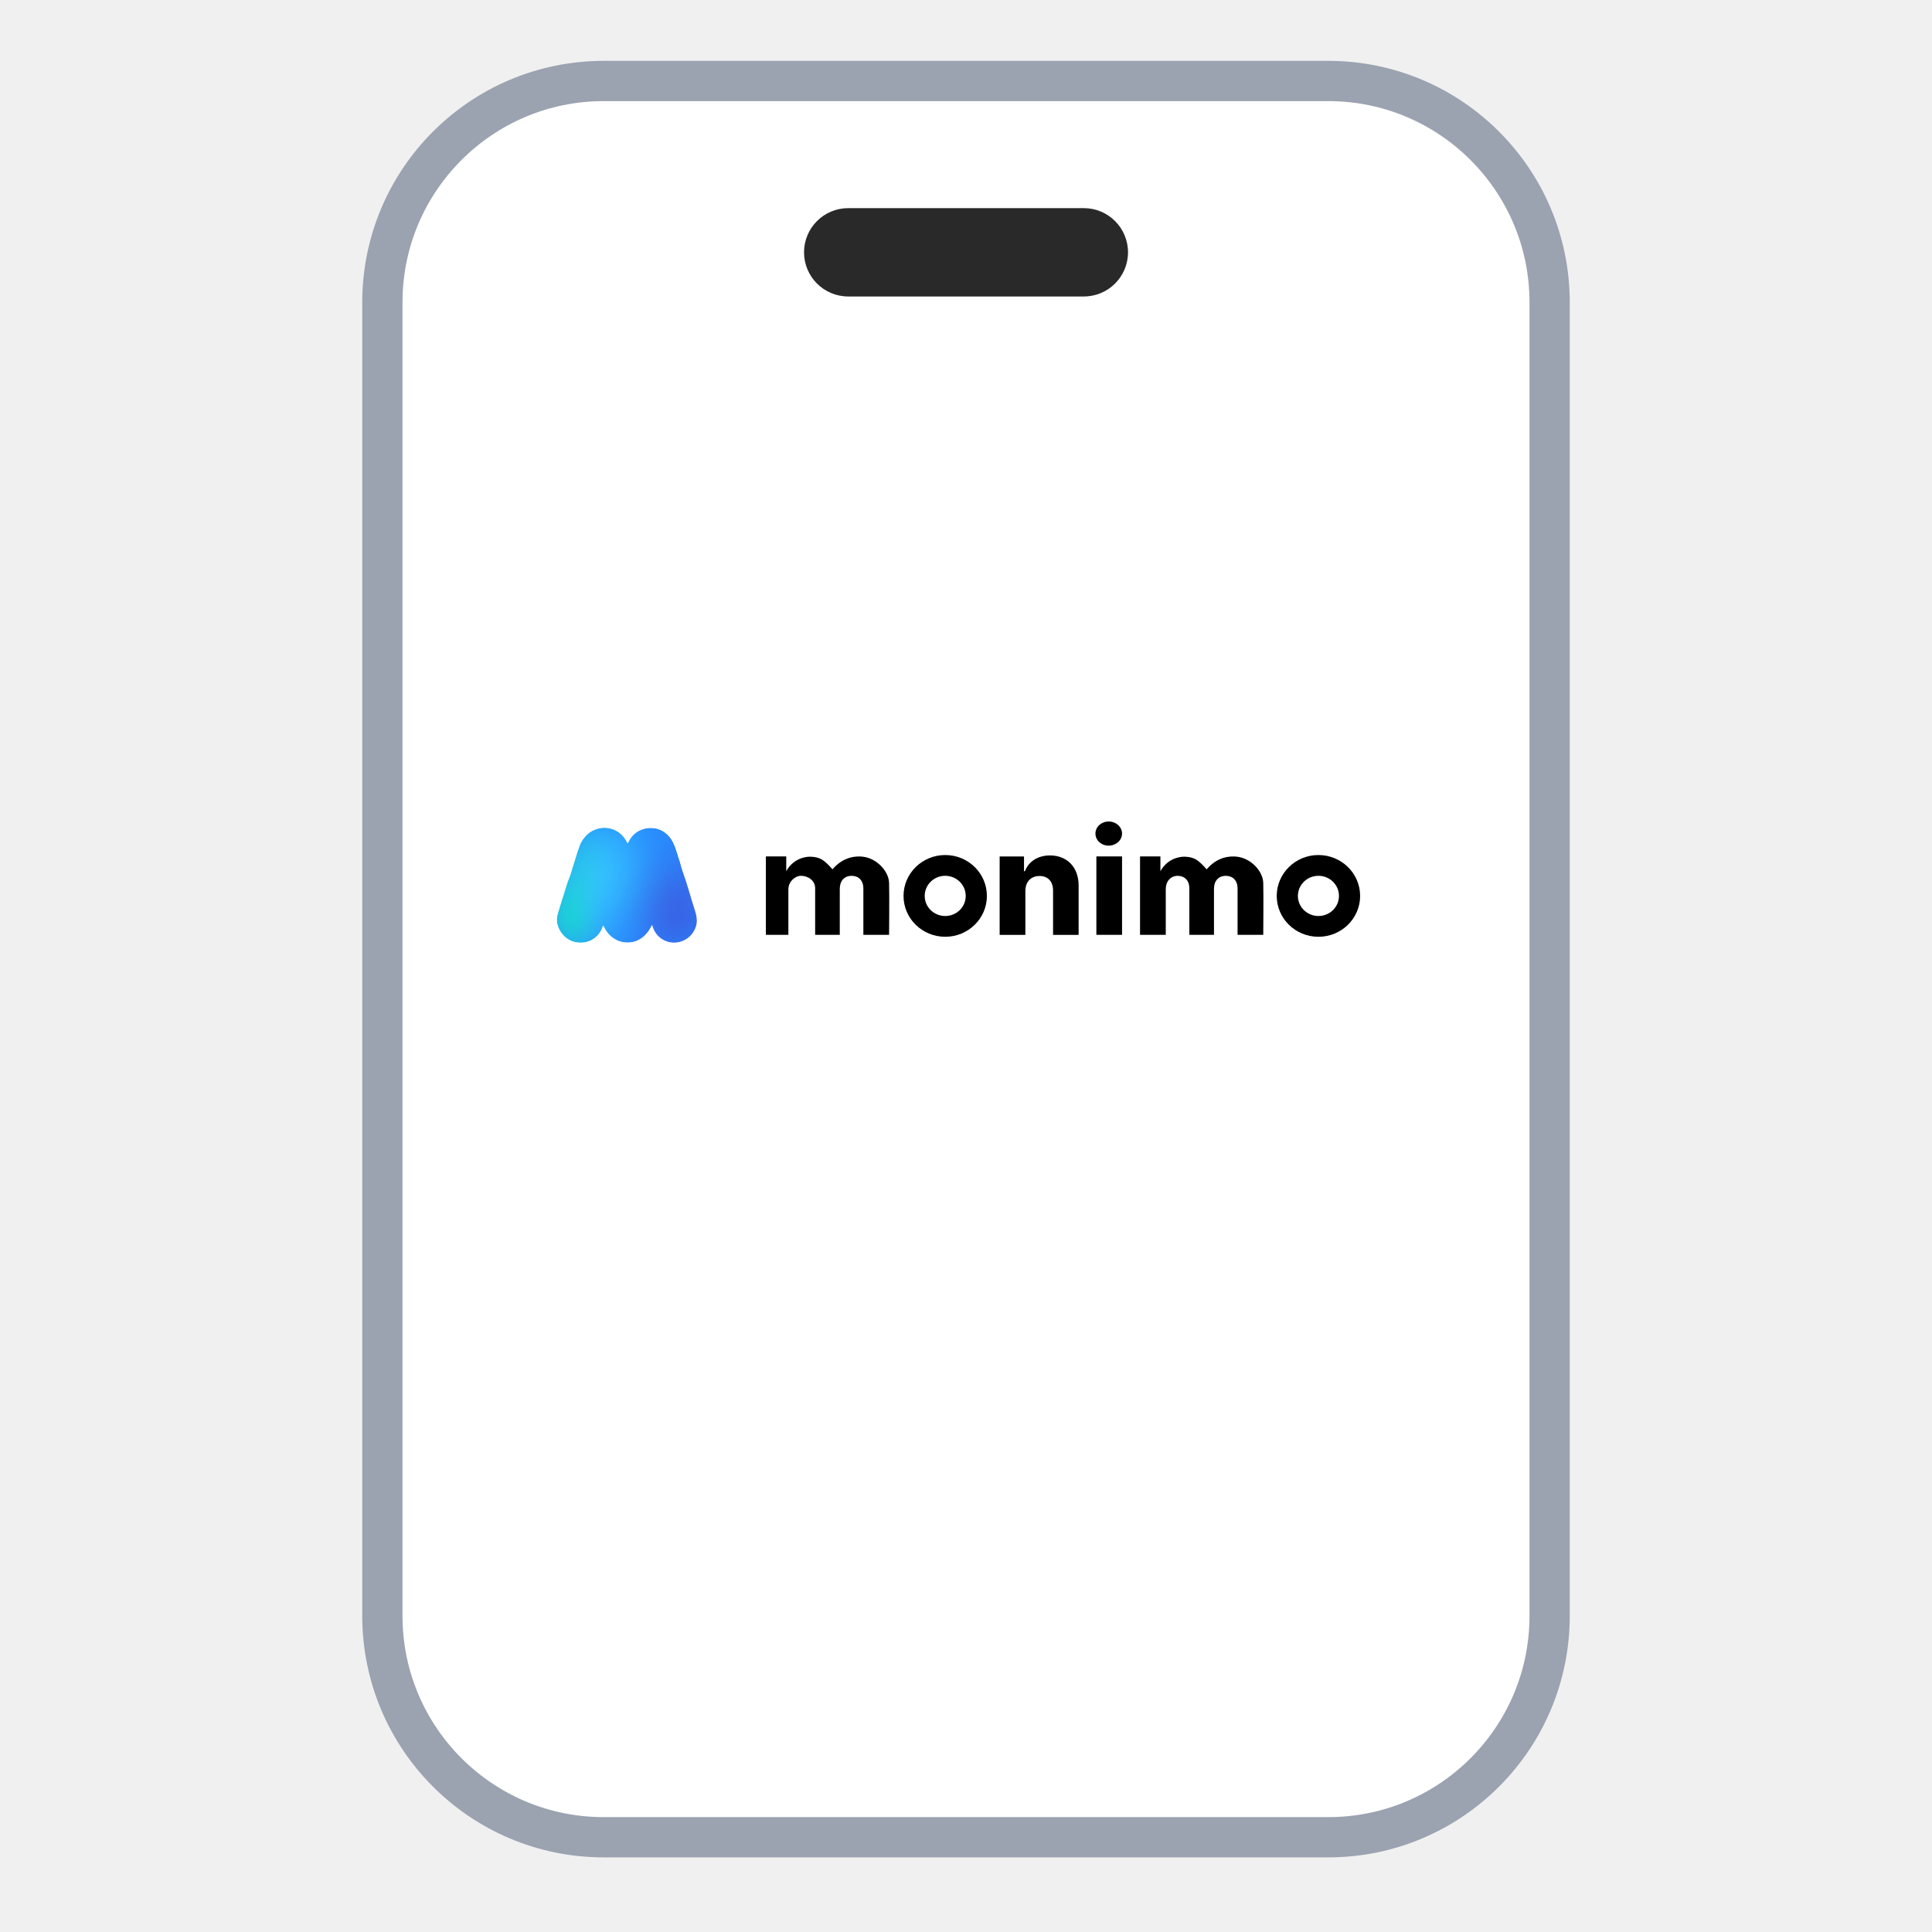
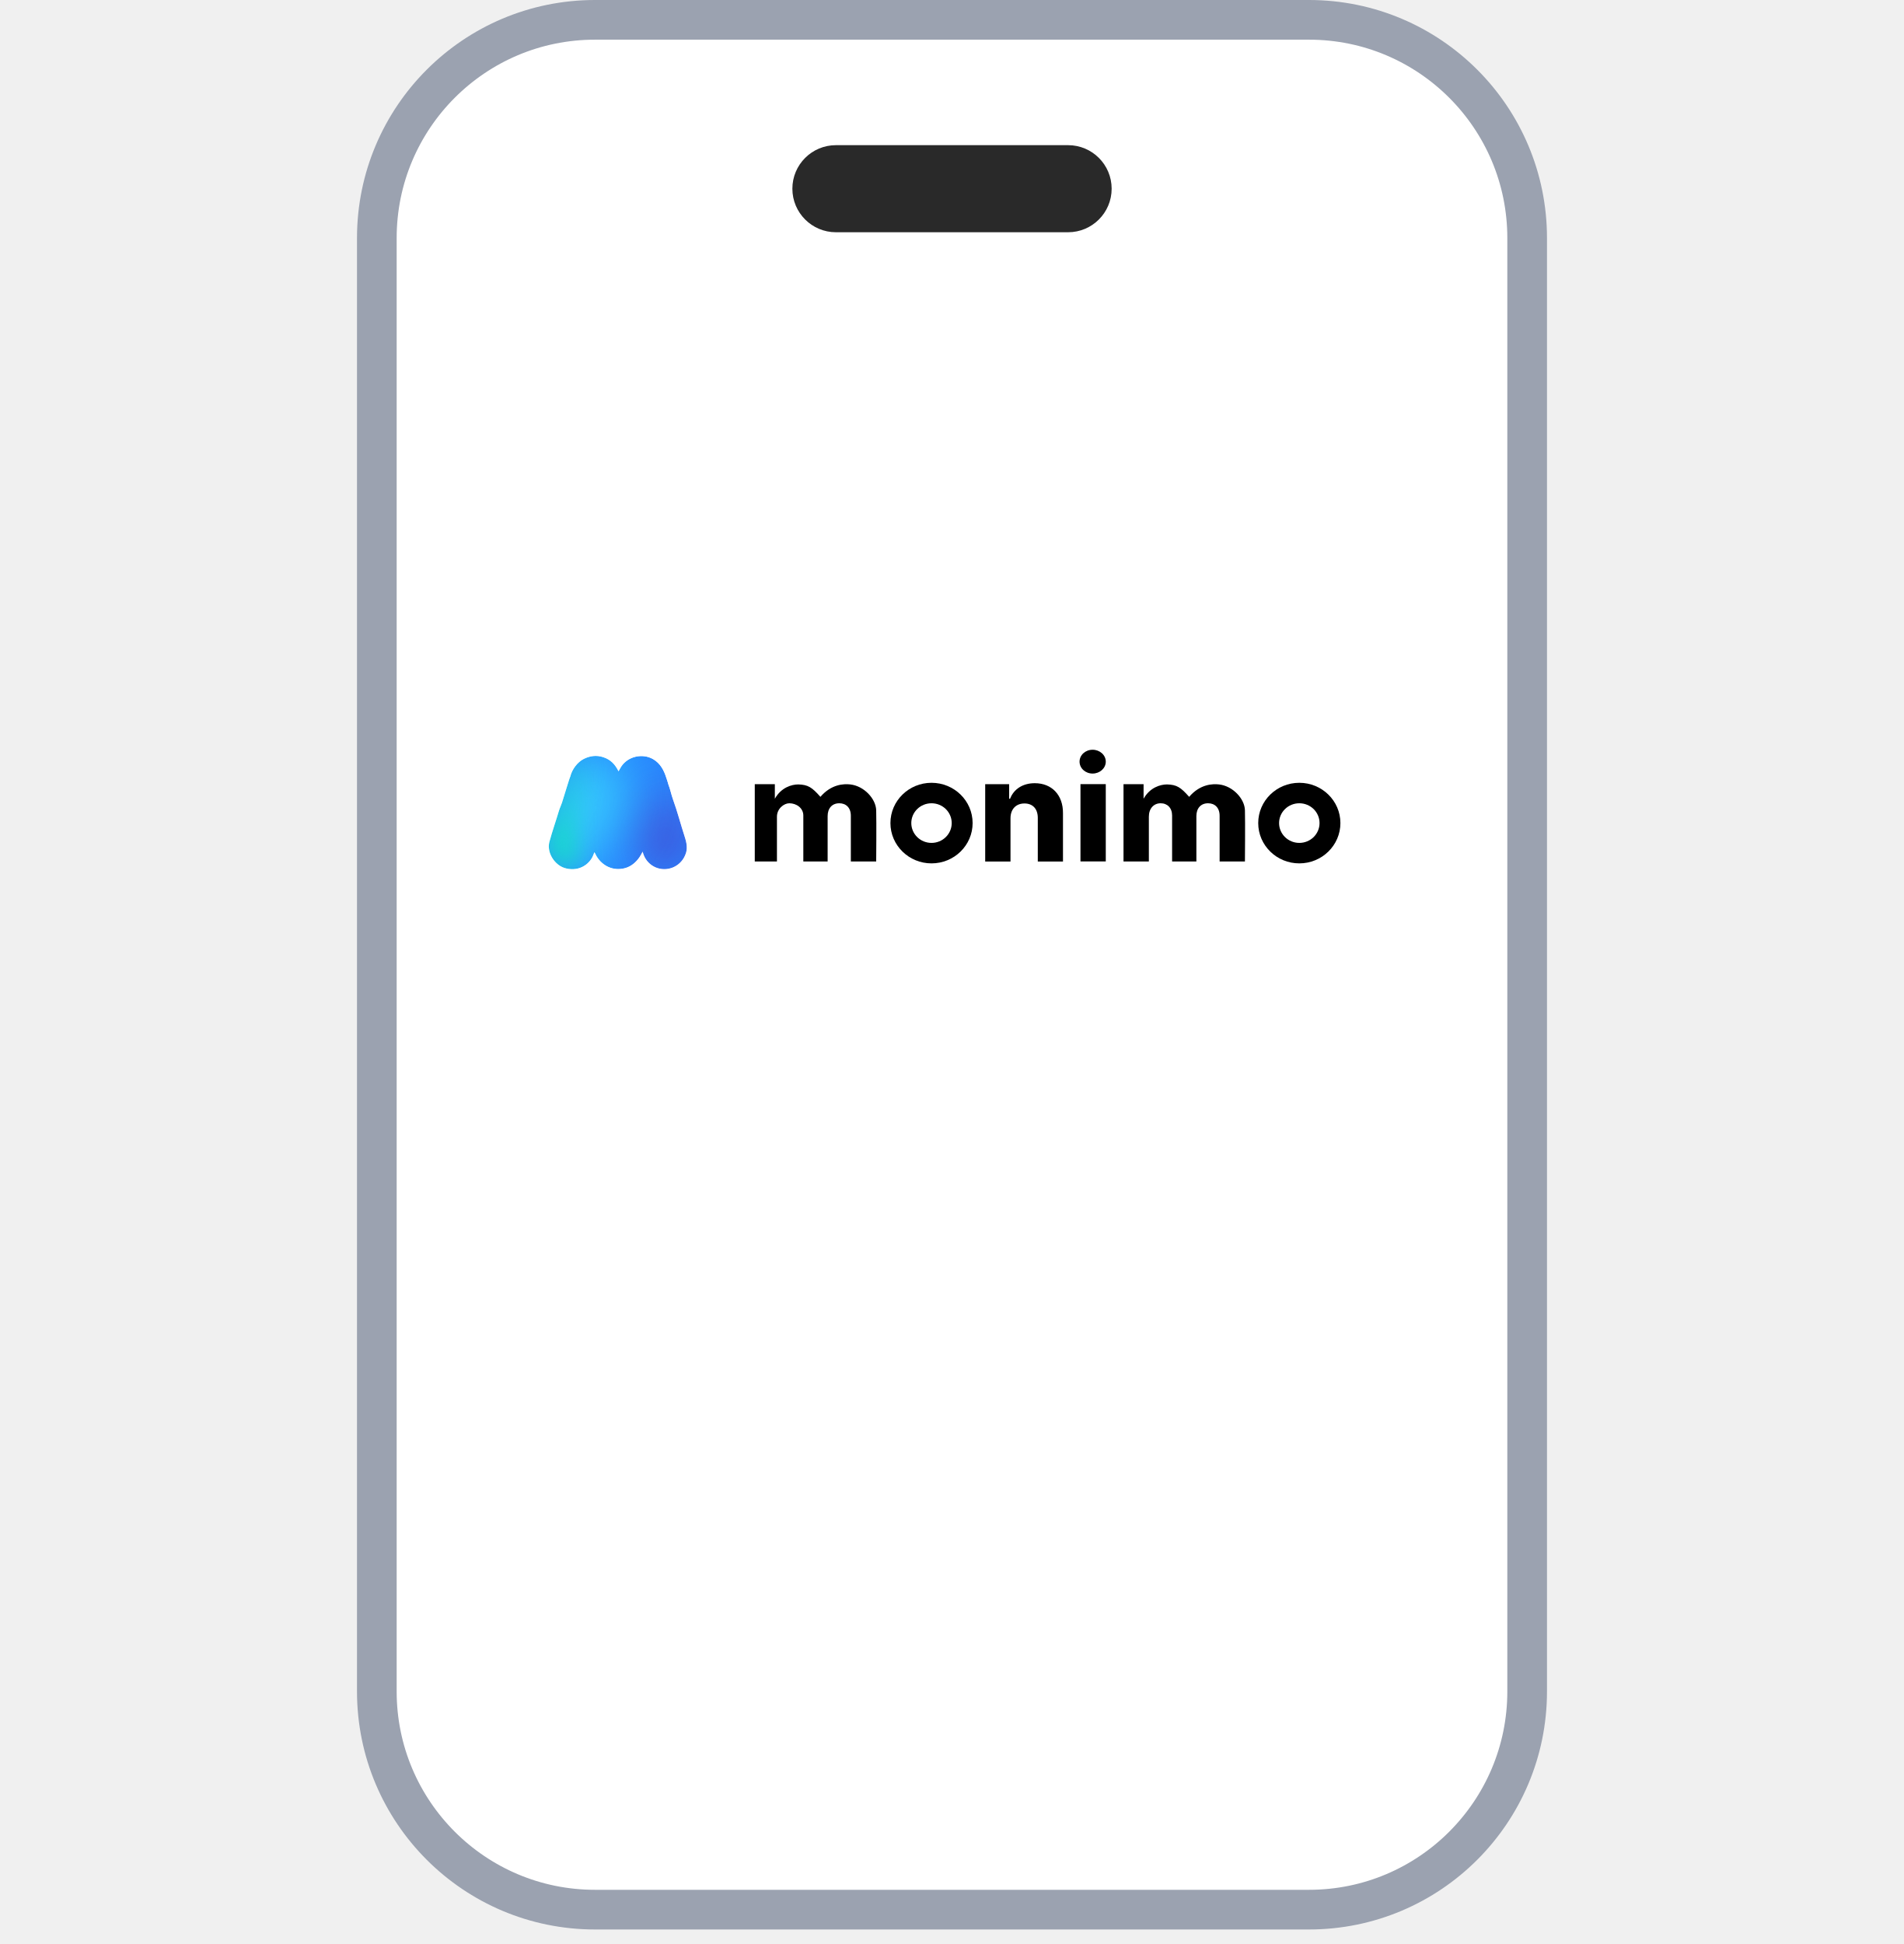
- <svg xmlns="http://www.w3.org/2000/svg" width="48" height="48" viewBox="0 0 48 48" fill="none">
-   <path d="M15 2.012H33C36.038 2.012 38.5 4.475 38.5 7.512V40.146C38.5 43.184 36.038 45.646 33 45.646H15C11.962 45.646 9.5 43.184 9.5 40.146V7.512C9.5 4.475 11.962 2.012 15 2.012Z" fill="white" stroke="#9BA2B0" />
-   <mask id="mask0_2517_451" style="mask-type:alpha" maskUnits="userSpaceOnUse" x="13" y="20" width="5" height="4">
-     <path d="M14.378 21.083C14.419 20.908 14.557 20.721 14.719 20.64C14.876 20.562 15.037 20.542 15.205 20.596C15.397 20.658 15.505 20.777 15.594 20.953C15.618 20.912 15.636 20.872 15.663 20.831C15.834 20.573 16.2 20.493 16.467 20.648C16.648 20.754 16.739 20.928 16.799 21.121C16.813 21.166 16.833 21.217 16.844 21.263C16.846 21.27 16.848 21.278 16.85 21.285C16.897 21.403 16.922 21.539 16.965 21.658C17.078 21.968 17.16 22.291 17.262 22.604C17.313 22.761 17.344 22.914 17.273 23.068C17.153 23.359 16.816 23.502 16.522 23.374C16.39 23.314 16.285 23.206 16.231 23.072C16.22 23.043 16.208 23.01 16.201 22.98C16.175 23.026 16.153 23.074 16.123 23.117C16.032 23.249 15.911 23.354 15.755 23.396C15.464 23.473 15.186 23.344 15.036 23.089C15.02 23.061 15.002 23.019 14.985 22.993C14.966 23.045 14.947 23.097 14.919 23.144C14.842 23.272 14.719 23.365 14.575 23.402C14.433 23.439 14.253 23.42 14.126 23.342C13.925 23.219 13.788 22.962 13.852 22.727C13.923 22.466 14.015 22.206 14.092 21.946C14.113 21.877 14.146 21.812 14.168 21.744L14.311 21.282C14.322 21.247 14.366 21.104 14.378 21.083Z" fill="#2788FF" />
+ <svg xmlns="http://www.w3.org/2000/svg" width="48" height="49" viewBox="0 0 48 49" fill="none">
+   <path d="M15 0.5H33C36.038 0.5 38.5 2.962 38.5 6V42.634C38.5 45.671 36.038 48.134 33 48.134H15C11.962 48.134 9.5 45.671 9.5 42.634V6C9.5 2.962 11.962 0.5 15 0.5Z" fill="white" stroke="#9BA2B0" />
+   <mask id="mask0_2517_4926" style="mask-type:alpha" maskUnits="userSpaceOnUse" x="13" y="19" width="5" height="3">
+     <path d="M14.378 19.571C14.419 19.396 14.557 19.208 14.719 19.128C14.876 19.05 15.037 19.03 15.205 19.084C15.397 19.146 15.505 19.265 15.594 19.441C15.618 19.4 15.636 19.36 15.663 19.319C15.834 19.061 16.2 18.981 16.467 19.136C16.648 19.242 16.739 19.416 16.799 19.609C16.813 19.654 16.833 19.704 16.844 19.751C16.846 19.758 16.848 19.766 16.85 19.773C16.897 19.891 16.922 20.027 16.965 20.146C17.078 20.456 17.16 20.779 17.262 21.092C17.313 21.249 17.344 21.402 17.273 21.556C17.153 21.847 16.816 21.989 16.522 21.861C16.39 21.802 16.285 21.694 16.231 21.559C16.22 21.53 16.208 21.498 16.201 21.468C16.175 21.514 16.153 21.561 16.123 21.605C16.032 21.737 15.911 21.841 15.755 21.883C15.464 21.961 15.186 21.832 15.036 21.577C15.02 21.549 15.002 21.506 14.985 21.481C14.966 21.532 14.947 21.585 14.919 21.632C14.842 21.76 14.719 21.852 14.575 21.89C14.433 21.927 14.253 21.908 14.126 21.83C13.925 21.707 13.788 21.45 13.852 21.214C13.923 20.954 14.015 20.693 14.092 20.434C14.113 20.364 14.146 20.3 14.168 20.232L14.311 19.77C14.322 19.735 14.366 19.592 14.378 19.571Z" fill="#2788FF" />
  </mask>
-   <g mask="url(#mask0_2517_451)">
-     <path d="M14.378 21.083C14.419 20.908 14.557 20.721 14.719 20.64C14.876 20.562 15.037 20.542 15.205 20.596C15.397 20.658 15.505 20.777 15.594 20.953C15.618 20.912 15.636 20.872 15.663 20.831C15.834 20.573 16.2 20.493 16.467 20.648C16.648 20.754 16.739 20.928 16.799 21.121C16.813 21.166 16.833 21.217 16.844 21.263C16.846 21.27 16.848 21.278 16.85 21.285C16.897 21.403 16.922 21.539 16.965 21.658C17.078 21.968 17.16 22.291 17.262 22.604C17.313 22.761 17.344 22.914 17.273 23.068C17.153 23.359 16.816 23.502 16.522 23.374C16.39 23.314 16.285 23.206 16.231 23.072C16.22 23.043 16.208 23.01 16.201 22.98C16.175 23.026 16.153 23.074 16.123 23.117C16.032 23.249 15.911 23.354 15.755 23.396C15.464 23.473 15.186 23.344 15.036 23.089C15.02 23.061 15.002 23.019 14.985 22.993C14.966 23.045 14.947 23.097 14.919 23.144C14.842 23.272 14.719 23.365 14.575 23.402C14.433 23.439 14.253 23.42 14.126 23.342C13.925 23.219 13.788 22.962 13.852 22.727C13.923 22.466 14.015 22.206 14.092 21.946C14.113 21.877 14.146 21.812 14.168 21.744L14.311 21.282C14.322 21.247 14.366 21.104 14.378 21.083Z" fill="#2788FF" />
-     <g filter="url(#filter0_f_2517_451)">
-       <path d="M16.844 21.263C16.832 21.217 16.813 21.166 16.799 21.121L16.201 22.98C16.208 23.01 16.22 23.043 16.231 23.072C16.285 23.206 16.389 23.315 16.522 23.374C16.816 23.502 17.153 23.359 17.273 23.068C17.343 22.914 17.312 22.761 17.262 22.604C17.16 22.291 17.077 21.968 16.965 21.658C16.922 21.539 16.896 21.403 16.849 21.285C16.848 21.278 16.846 21.27 16.844 21.263Z" fill="#4D35C6" />
+   <g mask="url(#mask0_2517_4926)">
+     <path d="M14.378 19.571C14.419 19.396 14.557 19.208 14.719 19.128C14.876 19.05 15.037 19.03 15.205 19.084C15.397 19.146 15.505 19.265 15.594 19.441C15.618 19.4 15.636 19.36 15.663 19.319C15.834 19.061 16.2 18.981 16.467 19.136C16.648 19.242 16.739 19.416 16.799 19.609C16.813 19.654 16.833 19.704 16.844 19.751C16.846 19.758 16.848 19.766 16.85 19.773C16.897 19.891 16.922 20.027 16.965 20.146C17.078 20.456 17.16 20.779 17.262 21.092C17.313 21.249 17.344 21.402 17.273 21.556C17.153 21.847 16.816 21.989 16.522 21.861C16.39 21.802 16.285 21.694 16.231 21.559C16.22 21.53 16.208 21.498 16.201 21.468C16.175 21.514 16.153 21.561 16.123 21.605C16.032 21.737 15.911 21.841 15.755 21.883C15.464 21.961 15.186 21.832 15.036 21.577C15.02 21.549 15.002 21.506 14.985 21.481C14.966 21.532 14.947 21.585 14.919 21.632C14.842 21.76 14.719 21.852 14.575 21.89C14.433 21.927 14.253 21.908 14.126 21.83C13.925 21.707 13.788 21.45 13.852 21.214C13.923 20.954 14.015 20.693 14.092 20.434C14.113 20.364 14.146 20.3 14.168 20.232L14.311 19.77C14.322 19.735 14.366 19.592 14.378 19.571Z" fill="#2788FF" />
+     <g filter="url(#filter0_f_2517_4926)">
+       <path d="M16.844 19.751C16.833 19.705 16.813 19.654 16.799 19.609L16.201 21.468C16.208 21.498 16.22 21.53 16.231 21.559C16.285 21.694 16.389 21.802 16.522 21.861C16.816 21.989 17.153 21.847 17.273 21.556C17.344 21.402 17.313 21.249 17.262 21.092C17.16 20.779 17.078 20.456 16.965 20.146C16.922 20.027 16.897 19.891 16.85 19.773C16.848 19.766 16.846 19.758 16.844 19.751Z" fill="#4D35C6" />
    </g>
-     <g filter="url(#filter1_f_2517_451)">
-       <path d="M14.719 20.64C14.557 20.721 14.419 20.908 14.378 21.083C14.366 21.104 14.322 21.247 14.311 21.282L14.168 21.744C14.146 21.812 14.113 21.877 14.092 21.946C14.015 22.206 13.923 22.466 13.852 22.727C13.788 22.962 13.925 23.219 14.126 23.342C14.253 23.42 14.433 23.439 14.575 23.402C14.719 23.365 14.842 23.272 14.919 23.144C14.947 23.097 14.966 23.045 14.985 22.993L15.495 21.401L16.134 22.993L15.615 20.962C15.552 20.85 15.381 20.62 15.205 20.596C15.037 20.542 14.876 20.562 14.719 20.64Z" fill="#3BDEFD" />
+     <g filter="url(#filter1_f_2517_4926)">
+       <path d="M14.719 19.128C14.557 19.208 14.419 19.396 14.378 19.571C14.366 19.592 14.322 19.735 14.311 19.77L14.168 20.232C14.146 20.3 14.113 20.364 14.092 20.434C14.015 20.693 13.923 20.954 13.852 21.214C13.788 21.45 13.925 21.707 14.126 21.83C14.253 21.908 14.433 21.927 14.575 21.89C14.719 21.852 14.842 21.76 14.919 21.632C14.947 21.585 14.966 21.532 14.985 21.481L15.495 19.889L16.134 21.481L15.615 19.45C15.552 19.338 15.381 19.108 15.205 19.084C15.037 19.03 14.876 19.05 14.719 19.128Z" fill="#3BDEFD" />
    </g>
-     <g filter="url(#filter2_f_2517_451)">
-       <path d="M14.719 20.64C14.557 20.721 14.419 20.908 14.378 21.084C14.366 21.104 14.322 21.247 14.311 21.282L14.168 21.744C14.146 21.812 14.113 21.877 14.092 21.946C14.015 22.206 13.923 22.466 13.852 22.727C13.788 22.962 13.925 23.219 14.126 23.342C14.253 23.42 14.433 23.439 14.575 23.402C14.391 22.986 14.162 21.851 14.719 20.64Z" fill="#0DE9B8" />
+     <g filter="url(#filter2_f_2517_4926)">
+       <path d="M14.719 19.128C14.557 19.208 14.419 19.396 14.378 19.571C14.366 19.592 14.322 19.735 14.311 19.77L14.168 20.232C14.146 20.3 14.113 20.364 14.092 20.434C14.015 20.693 13.923 20.954 13.852 21.214C13.788 21.45 13.925 21.707 14.126 21.83C14.253 21.908 14.433 21.927 14.575 21.89C14.391 21.474 14.162 20.338 14.719 19.128Z" fill="#0DE9B8" />
    </g>
  </g>
-   <path d="M28.324 21.278V23.226H28.963V22.097C28.963 21.893 29.084 21.76 29.261 21.76C29.431 21.76 29.549 21.878 29.549 22.067V23.226H30.161V22.082C30.161 21.889 30.27 21.76 30.456 21.76C30.626 21.76 30.747 21.871 30.747 22.075V23.226H31.385C31.385 23.226 31.394 22.223 31.385 21.934C31.377 21.645 31.081 21.323 30.732 21.284C30.571 21.266 30.255 21.275 29.979 21.598C29.765 21.356 29.667 21.291 29.42 21.284C29.252 21.286 28.99 21.36 28.83 21.645V21.278H28.324Z" fill="black" />
-   <path d="M19.028 21.278V23.226H19.587V22.097C19.587 21.893 19.765 21.759 19.899 21.759C20.078 21.759 20.252 21.878 20.252 22.067V23.226H20.864V22.082C20.864 21.889 20.974 21.76 21.159 21.76C21.329 21.76 21.45 21.871 21.45 22.075V23.226H22.089C22.089 23.226 22.098 22.223 22.089 21.934C22.08 21.645 21.784 21.323 21.435 21.284C21.275 21.266 20.959 21.275 20.683 21.598C20.469 21.356 20.37 21.291 20.124 21.284C19.956 21.286 19.693 21.36 19.534 21.645V21.278H19.028Z" fill="black" />
-   <path d="M27.239 23.225V21.277H27.877V23.225H27.239ZM27.545 21.01C27.363 21.01 27.216 20.877 27.216 20.71C27.216 20.543 27.363 20.41 27.545 20.41C27.726 20.41 27.877 20.543 27.877 20.71C27.877 20.877 27.726 21.01 27.545 21.01Z" fill="black" />
-   <path d="M25.475 22.138V23.227H24.836V21.279H25.441V21.645H25.464C25.558 21.401 25.785 21.253 26.087 21.253C26.518 21.253 26.802 21.553 26.798 22.009V23.227H26.163V22.127C26.163 21.901 26.038 21.764 25.827 21.764C25.615 21.764 25.475 21.905 25.475 22.138Z" fill="black" />
-   <path d="M23.993 22.259C23.993 21.983 23.765 21.759 23.484 21.759C23.202 21.759 22.974 21.983 22.974 22.259C22.974 22.535 23.202 22.758 23.484 22.758V23.274C22.912 23.274 22.448 22.82 22.448 22.259C22.448 21.698 22.912 21.243 23.484 21.243C24.056 21.243 24.519 21.698 24.519 22.259C24.519 22.82 24.056 23.274 23.484 23.274V22.758C23.765 22.758 23.993 22.535 23.993 22.259Z" fill="black" />
-   <path d="M33.266 22.259C33.266 21.983 33.038 21.759 32.756 21.759C32.475 21.759 32.246 21.983 32.246 22.259C32.246 22.535 32.475 22.758 32.756 22.758V23.274C32.184 23.274 31.72 22.82 31.72 22.259C31.72 21.698 32.184 21.243 32.756 21.243C33.328 21.243 33.792 21.698 33.792 22.259C33.792 22.82 33.328 23.274 32.756 23.274V22.758C33.038 22.758 33.266 22.535 33.266 22.259Z" fill="black" />
-   <rect x="19.976" y="5.171" width="8.049" height="2.195" rx="1.098" fill="#292929" />
+   <path d="M28.324 19.766V21.714H28.963V20.585C28.963 20.381 29.084 20.247 29.261 20.247C29.431 20.247 29.549 20.366 29.549 20.555V21.714H30.161V20.57C30.161 20.377 30.27 20.247 30.456 20.247C30.626 20.247 30.747 20.359 30.747 20.562V21.714H31.385C31.385 21.714 31.394 20.711 31.385 20.422C31.377 20.133 31.081 19.811 30.731 19.772C30.571 19.754 30.255 19.763 29.979 20.085C29.765 19.843 29.666 19.779 29.42 19.772C29.252 19.773 28.99 19.848 28.83 20.133V19.766H28.324Z" fill="black" />
+   <path d="M19.028 19.766V21.714H19.587V20.585C19.587 20.381 19.765 20.247 19.899 20.247C20.078 20.247 20.252 20.366 20.252 20.555V21.714H20.865V20.57C20.865 20.377 20.974 20.247 21.159 20.247C21.329 20.247 21.45 20.359 21.45 20.562V21.714H22.089C22.089 21.714 22.098 20.711 22.089 20.422C22.08 20.133 21.784 19.811 21.435 19.772C21.275 19.754 20.959 19.763 20.683 20.085C20.469 19.843 20.37 19.779 20.124 19.772C19.956 19.773 19.694 19.848 19.534 20.133V19.766H19.028Z" fill="black" />
+   <path d="M27.239 21.713V19.765H27.877V21.713H27.239ZM27.545 19.498C27.363 19.498 27.216 19.365 27.216 19.198C27.216 19.031 27.363 18.898 27.545 18.898C27.726 18.898 27.877 19.031 27.877 19.198C27.877 19.365 27.726 19.498 27.545 19.498Z" fill="black" />
+   <path d="M25.475 20.626V21.715H24.837V19.766H25.441V20.133H25.464C25.558 19.889 25.785 19.741 26.087 19.741C26.518 19.741 26.802 20.041 26.798 20.497V21.715H26.163V20.615C26.163 20.389 26.038 20.252 25.827 20.252C25.615 20.252 25.475 20.393 25.475 20.626Z" fill="black" />
+   <path d="M23.993 20.746C23.993 20.47 23.765 20.247 23.484 20.247C23.202 20.247 22.974 20.47 22.974 20.746C22.974 21.022 23.202 21.246 23.484 21.246V21.762C22.912 21.762 22.448 21.307 22.448 20.746C22.448 20.185 22.912 19.731 23.484 19.731C24.056 19.731 24.52 20.185 24.52 20.746C24.52 21.307 24.056 21.762 23.484 21.762V21.246C23.765 21.246 23.993 21.022 23.993 20.746Z" fill="black" />
+   <path d="M33.266 20.746C33.266 20.47 33.038 20.247 32.756 20.247C32.475 20.247 32.246 20.47 32.246 20.746C32.246 21.022 32.475 21.246 32.756 21.246V21.762C32.184 21.762 31.72 21.307 31.72 20.746C31.72 20.185 32.184 19.731 32.756 19.731C33.328 19.731 33.792 20.185 33.792 20.746C33.792 21.307 33.328 21.762 32.756 21.762V21.246C33.038 21.246 33.266 21.022 33.266 20.746Z" fill="black" />
+   <rect x="19.976" y="3.659" width="8.049" height="2.195" rx="1.098" fill="#292929" />
  <defs>
-     <filter id="filter0_f_2517_451" x="14.979" y="19.9" width="3.556" height="4.743" filterUnits="userSpaceOnUse" color-interpolation-filters="sRGB">
+     <filter id="filter0_f_2517_4926" x="14.979" y="18.387" width="3.556" height="4.743" filterUnits="userSpaceOnUse" color-interpolation-filters="sRGB">
      <feFlood flood-opacity="0" result="BackgroundImageFix" />
      <feBlend mode="normal" in="SourceGraphic" in2="BackgroundImageFix" result="shape" />
-       <feGaussianBlur stdDeviation="0.611" result="effect1_foregroundBlur_2517_451" />
+       <feGaussianBlur stdDeviation="0.611" result="effect1_foregroundBlur_2517_4926" />
    </filter>
-     <filter id="filter1_f_2517_451" x="12.519" y="19.248" width="4.933" height="5.49" filterUnits="userSpaceOnUse" color-interpolation-filters="sRGB">
+     <filter id="filter1_f_2517_4926" x="12.519" y="17.736" width="4.933" height="5.49" filterUnits="userSpaceOnUse" color-interpolation-filters="sRGB">
      <feFlood flood-opacity="0" result="BackgroundImageFix" />
      <feBlend mode="normal" in="SourceGraphic" in2="BackgroundImageFix" result="shape" />
-       <feGaussianBlur stdDeviation="0.659" result="effect1_foregroundBlur_2517_451" />
+       <feGaussianBlur stdDeviation="0.659" result="effect1_foregroundBlur_2517_4926" />
    </filter>
-     <filter id="filter2_f_2517_451" x="13.14" y="19.944" width="2.276" height="4.173" filterUnits="userSpaceOnUse" color-interpolation-filters="sRGB">
+     <filter id="filter2_f_2517_4926" x="13.14" y="18.431" width="2.276" height="4.173" filterUnits="userSpaceOnUse" color-interpolation-filters="sRGB">
      <feFlood flood-opacity="0" result="BackgroundImageFix" />
      <feBlend mode="normal" in="SourceGraphic" in2="BackgroundImageFix" result="shape" />
-       <feGaussianBlur stdDeviation="0.348" result="effect1_foregroundBlur_2517_451" />
+       <feGaussianBlur stdDeviation="0.348" result="effect1_foregroundBlur_2517_4926" />
    </filter>
  </defs>
</svg>
